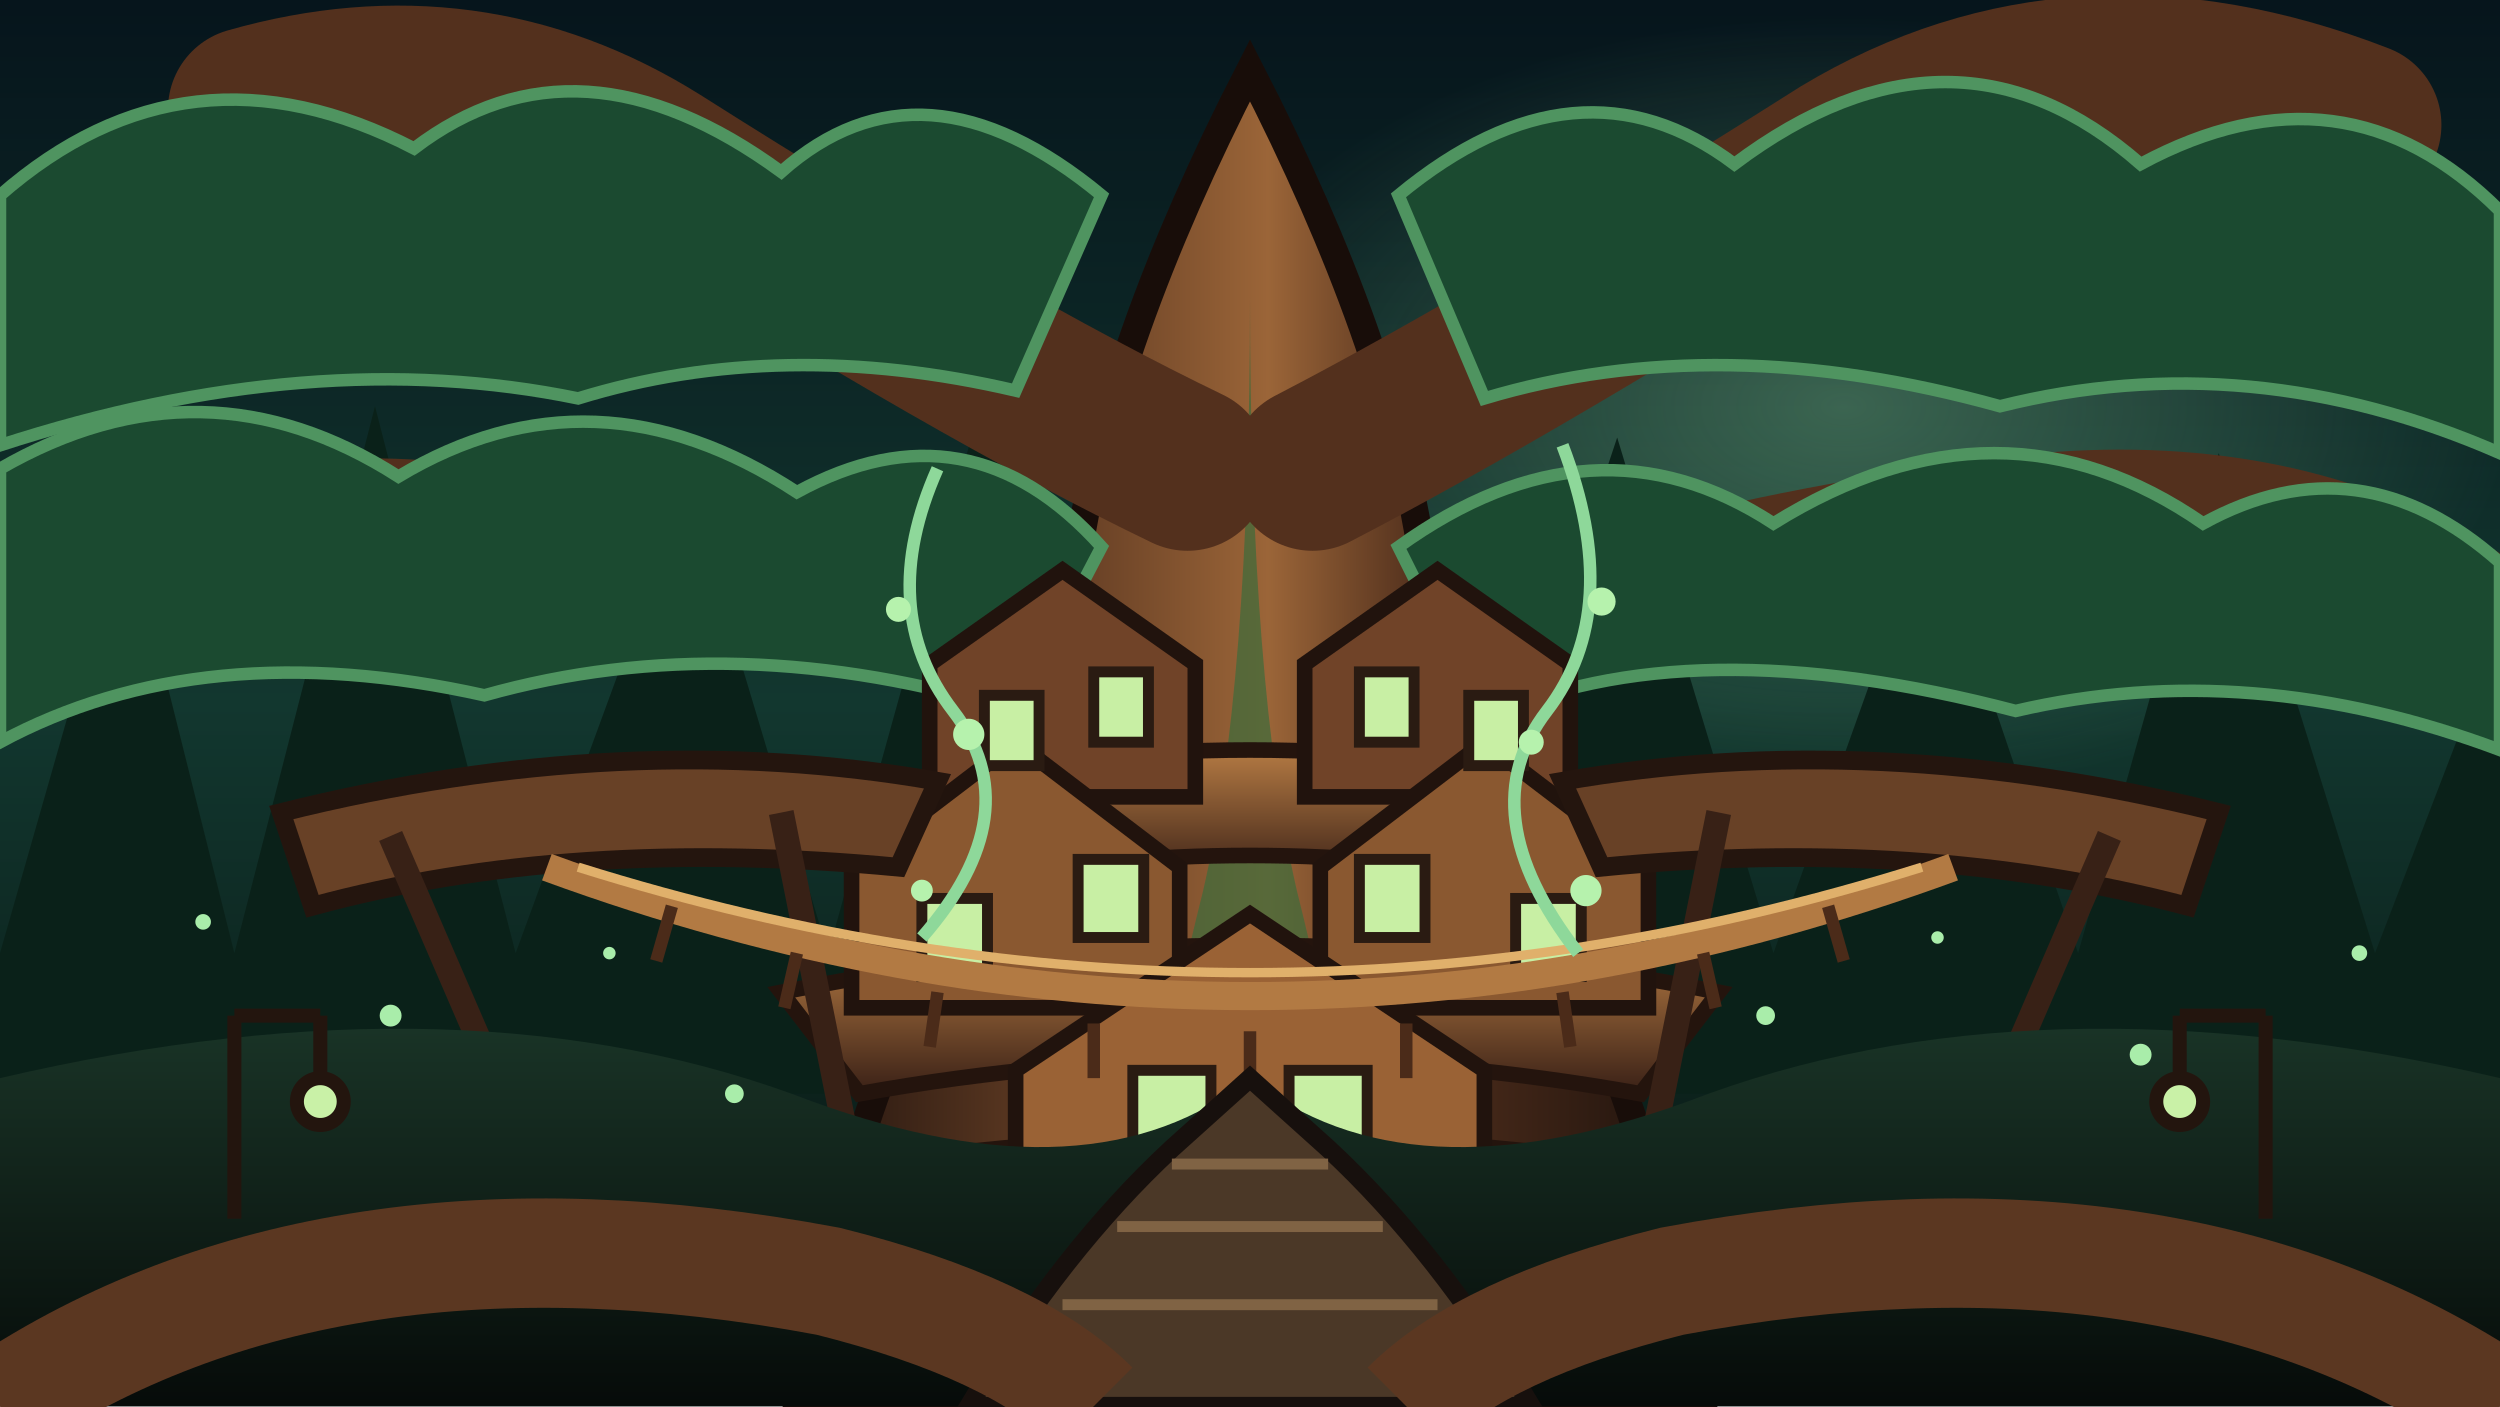
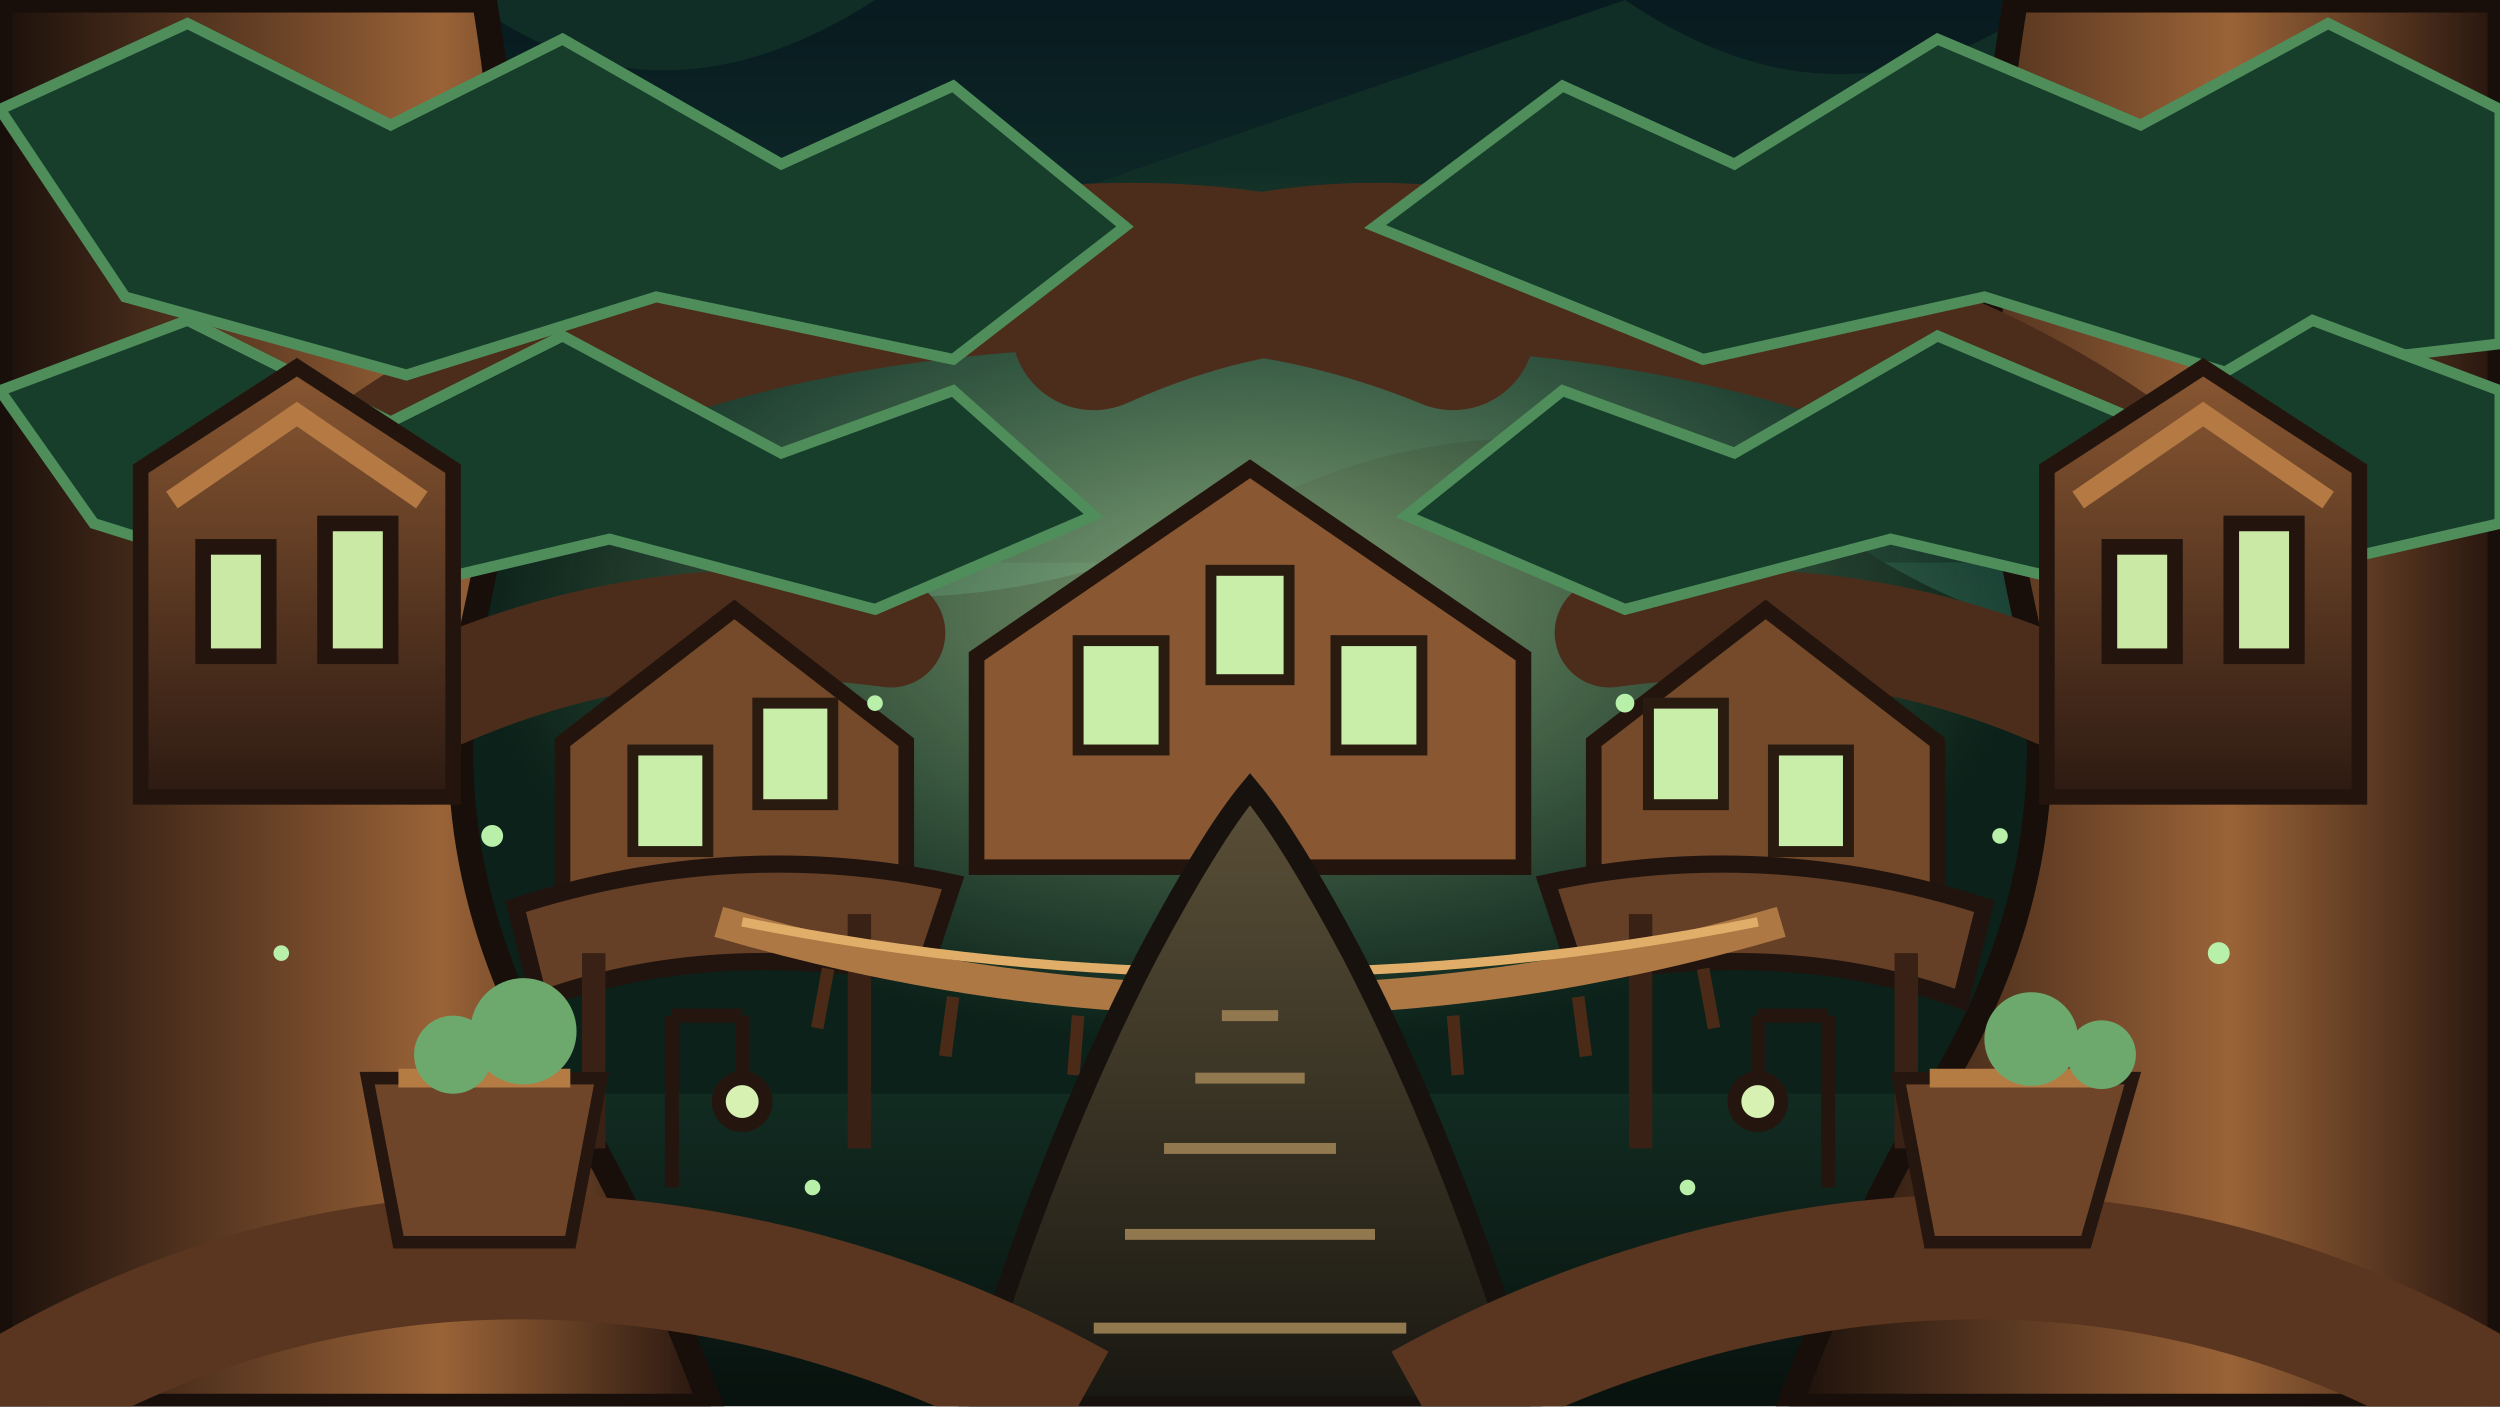
- <svg xmlns="http://www.w3.org/2000/svg" viewBox="0 0 1600 900">
+ <svg xmlns="http://www.w3.org/2000/svg" viewBox="0 0 1600 900" preserveAspectRatio="xMidYMid slice">
  <defs>
    <linearGradient id="sky" x2="0" y2="1">
-       <stop stop-color="#06151c" />
-       <stop offset=".5" stop-color="#12372f" />
-       <stop offset="1" stop-color="#07110e" />
+       <stop stop-color="#081b20" />
+       <stop offset=".52" stop-color="#1d4a39" />
+       <stop offset="1" stop-color="#08120e" />
    </linearGradient>
-     <linearGradient id="trunk" x2="1">
-       <stop stop-color="#21130e" />
-       <stop offset=".32" stop-color="#694126" />
-       <stop offset=".52" stop-color="#9b6538" />
-       <stop offset=".7" stop-color="#4c2c1b" />
-       <stop offset="1" stop-color="#1c110c" />
+     <linearGradient id="bark" x2="1">
+       <stop stop-color="#1b100b" />
+       <stop offset=".38" stop-color="#684126" />
+       <stop offset=".62" stop-color="#9a6337" />
+       <stop offset="1" stop-color="#25140e" />
+     </linearGradient>
+     <linearGradient id="road" x2="0" y2="1">
+       <stop stop-color="#5b5038" />
+       <stop offset="1" stop-color="#181711" />
    </linearGradient>
    <linearGradient id="wood" x2="0" y2="1">
-       <stop stop-color="#b47a43" />
-       <stop offset="1" stop-color="#392016" />
+       <stop stop-color="#895732" />
+       <stop offset="1" stop-color="#2d1a12" />
    </linearGradient>
-     <linearGradient id="ground" x2="0" y2="1">
-       <stop stop-color="#193326" />
-       <stop offset="1" stop-color="#060b09" />
-     </linearGradient>
-     <radialGradient id="mist">
-       <stop stop-color="#9de4a9" stop-opacity=".32" />
-       <stop offset="1" stop-color="#9de4a9" stop-opacity="0" />
+     <radialGradient id="light">
+       <stop stop-color="#d6f4b1" stop-opacity=".6" />
+       <stop offset="1" stop-color="#9edc9b" stop-opacity="0" />
    </radialGradient>
-     <filter id="blur">
-       <feGaussianBlur stdDeviation="16" />
-     </filter>
  </defs>
  <rect width="1600" height="900" fill="url(#sky)" />
-   <ellipse cx="1180" cy="260" rx="430" ry="250" fill="url(#mist)" />
-   <circle cx="1260" cy="145" r="45" fill="#d9f2cf" />
-   <path d="M0 610L80 330l70 280 90-350 90 350 110-300 90 300 100-360 105 360 100-290 90 290 110-330 100 330 100-280 95 280 90-320 100 320 100-260 100 260V700H0Z" fill="#0a2119" />
-   <path d="M510 900Q540 720 610 585Q665 480 690 355Q710 220 800 45Q890 220 910 355Q935 480 990 585Q1060 720 1090 900Z" fill="url(#trunk)" stroke="#180d09" stroke-width="18" />
-   <path d="M705 900Q735 710 770 570Q800 440 800 190Q800 440 830 570Q865 710 895 900Z" fill="#3c6b3b" opacity=".7" />
-   <g fill="none" stroke="#53301d" stroke-linecap="round">
-     <path d="M760 300Q625 235 420 105Q300 30 160 70" stroke-width="105" />
-     <path d="M840 300Q975 230 1180 100Q1330 10 1510 80" stroke-width="105" />
-     <path d="M700 430Q520 360 285 335Q150 320 40 390" stroke-width="78" />
-     <path d="M900 430Q1080 355 1320 330Q1470 320 1580 390" stroke-width="82" />
+   <path d="M0 0Q170 80 300 0Q420 90 560 0M1040 0Q1180 95 1310 0Q1450 90 1600 0V360H0Z" fill="#102e25" />
+   <path d="M0 360Q220 275 410 350T800 325T1190 350T1600 330V700H0Z" fill="#0b2119" />
+   <ellipse cx="800" cy="390" rx="500" ry="280" fill="url(#light)" />
+   <path d="M0 0H310Q345 210 305 390Q270 545 355 690Q410 780 455 900H0Z" fill="url(#bark)" stroke="#180e0a" stroke-width="16" />
+   <path d="M1290 0H1600V900H1145Q1190 780 1245 690Q1330 545 1295 390Q1255 210 1290 0Z" fill="url(#bark)" stroke="#180e0a" stroke-width="16" />
+   <g fill="none" stroke="#4c2d1b" stroke-linecap="round">
+     <path d="M250 300Q420 180 700 170Q820 165 930 210" stroke-width="105" />
+     <path d="M1350 300Q1180 180 900 170Q800 165 700 210" stroke-width="105" />
+     <path d="M230 470Q390 380 570 405" stroke-width="70" />
+     <path d="M1370 470Q1210 380 1030 405" stroke-width="70" />
  </g>
-   <g fill="#1b4a30" stroke="#4f9460" stroke-width="8">
-     <path d="M0 125Q120 20 265 95Q370 15 500 110Q590 30 705 125L650 250Q500 215 370 255Q200 220 0 285Z" />
-     <path d="M895 125Q1010 30 1110 105Q1250 0 1370 105Q1500 35 1600 135V290Q1440 220 1280 260Q1100 210 950 255Z" />
-     <path d="M0 300Q130 225 255 305Q380 230 510 315Q620 255 705 350L650 455Q470 400 310 445Q130 405 0 475Z" />
-     <path d="M895 350Q1020 260 1135 335Q1280 245 1410 335Q1510 280 1600 360V480Q1440 420 1290 455Q1080 400 950 460Z" />
+   <g fill="#173e2b" stroke="#4f8e5b" stroke-width="7">
+     <path d="M0 70L120 15L250 80L360 25L500 105L610 55L720 145L610 230L420 190L260 240L80 190Z" />
+     <path d="M880 145L1000 55L1110 105L1240 25L1370 80L1490 15L1600 70V220L1430 240L1270 190L1090 230Z" />
+     <path d="M0 250L120 205L250 270L360 215L500 290L610 250L700 330L560 390L390 345L220 385L60 335Z" />
+     <path d="M900 330L1000 250L1110 290L1240 215L1370 270L1480 205L1600 250V335L1380 385L1210 345L1040 390Z" />
  </g>
-   <g fill="url(#wood)" stroke="#24140d" stroke-width="10">
-     <path d="M570 505Q800 455 1030 505L990 565Q800 530 610 565Z" />
-     <path d="M500 635Q800 575 1100 635L1050 700Q800 655 550 700Z" />
-     <path d="M440 765Q800 690 1160 765L1100 835Q800 775 500 835Z" />
+   <g stroke="#23150d" stroke-width="10">
+     <path d="M90 510V300L190 235L290 300V510Z" fill="url(#wood)" />
+     <path d="M110 320L190 265L270 320" fill="none" stroke="#b57a43" stroke-width="13" />
+     <path d="M130 350h42v70h-42zM208 335h42v85h-42z" fill="#c9e9a5" />
+     <path d="M1310 510V300L1410 235L1510 300V510Z" fill="url(#wood)" />
+     <path d="M1330 320L1410 265L1490 320" fill="none" stroke="#b57a43" stroke-width="13" />
+     <path d="M1350 350h42v70h-42zM1428 335h42v85h-42z" fill="#c9e9a5" />
+     <path d="M360 475L470 390L580 475V600H360Z" fill="#744a2a" />
+     <path d="M1020 475L1130 390L1240 475V600H1020Z" fill="#744a2a" />
+     <path d="M625 420L800 300L975 420V555H625Z" fill="#895732" />
  </g>
-   <g stroke="#21130d" stroke-width="10">
-     <path d="M595 425L680 365L765 425V510H595Z" fill="#704328" />
-     <path d="M835 425L920 365L1005 425V510H835Z" fill="#704328" />
-     <path d="M545 555L650 475L755 555V645H545Z" fill="#8a5830" />
-     <path d="M845 555L950 475L1055 555V645H845Z" fill="#8a5830" />
-     <path d="M650 685L800 585L950 685V775H650Z" fill="#9a6235" />
+   <g fill="#c8eeaa" stroke="#2a1b11" stroke-width="7">
+     <path d="M405 480h48v65h-48zM485 450h48v65h-48zM1055 450h48v65h-48zM1135 480h48v65h-48z" />
+     <path d="M690 410h55v70h-55zM855 410h55v70h-55zM775 365h50v70h-50z" />
  </g>
-   <g fill="#c8efa4" stroke="#2a1b12" stroke-width="7">
-     <path d="M630 445h35v45h-35zM700 430h35v45h-35zM870 430h35v45h-35zM940 445h35v45h-35z" />
-     <path d="M590 575h42v50h-42zM690 550h42v50h-42zM870 550h42v50h-42zM970 575h42v50h-42z" />
-     <path d="M725 685h50v55h-50zM825 685h50v55h-50z" />
+   <g fill="#654027" stroke="#21140e" stroke-width="11">
+     <path d="M330 580Q470 535 610 565L590 625Q455 600 345 640Z" />
+     <path d="M990 565Q1130 535 1270 580L1255 640Q1145 600 1010 625Z" />
  </g>
-   <g fill="#684126" stroke="#24150e" stroke-width="12">
-     <path d="M180 520Q400 465 600 500L575 555Q365 535 200 580Z" />
-     <path d="M1000 500Q1200 465 1420 520L1400 580Q1230 535 1025 555Z" />
+   <g stroke="#3a2115" stroke-width="15">
+     <path d="M380 610v125M550 585v150M1050 585v150M1220 610v125" />
  </g>
-   <g stroke="#382116" stroke-width="16">
-     <path d="M250 535L330 720M500 520L540 720M1350 535L1270 720M1100 520L1060 720" />
+   <path d="M460 590Q800 690 1140 590" fill="none" stroke="#ad7844" stroke-width="20" />
+   <path d="M475 590Q800 655 1125 590" fill="none" stroke="#e0ae69" stroke-width="6" />
+   <g stroke="#4b2b18" stroke-width="8">
+     <path d="M530 620l-7 38M610 638l-5 38M690 650l-3 38M770 657v38M850 657v38M930 650l3 38M1010 638l5 38M1090 620l7 38" />
  </g>
-   <path d="M350 555Q800 720 1250 555" fill="none" stroke="#b27a43" stroke-width="18" />
-   <path d="M370 555Q800 690 1230 555" fill="none" stroke="#e0b06b" stroke-width="6" />
-   <g stroke="#4b2b19" stroke-width="8">
-     <path d="M430 580l-10 35M510 610l-8 35M600 635l-5 35M700 655v35M800 660v35M900 655v35M1000 635l5 35M1090 610l8 35M1170 580l10 35" />
+   <path d="M620 900Q670 735 735 610Q775 535 800 505Q825 535 865 610Q930 735 980 900Z" fill="url(#road)" stroke="#17120e" stroke-width="13" />
+   <g stroke="#92784f" stroke-width="7">
+     <path d="M700 850h200M720 790h160M745 735h110M765 690h70M782 650h36" />
  </g>
-   <g fill="none" stroke="#8ed89a" stroke-width="8">
-     <path d="M600 300Q560 390 610 455T590 600" />
-     <path d="M1000 285Q1040 390 990 455T1010 610" />
+   <path d="M0 900Q230 760 500 825Q600 850 690 900M1600 900Q1370 760 1100 825Q1000 850 910 900" fill="none" stroke="#5a351f" stroke-width="80" />
+   <g stroke="#25160f" stroke-width="8">
+     <path d="M235 690h150l-20 105H255Z" fill="#6e4528" />
+     <path d="M1215 690h150l-30 105h-100Z" fill="#6e4528" />
+     <path d="M255 690h110" stroke="#b47b43" stroke-width="12" />
+     <path d="M1235 690h110" stroke="#b47b43" stroke-width="12" />
  </g>
-   <g fill="#b6f2ad">
-     <circle cx="575" cy="390" r="8" />
-     <circle cx="620" cy="470" r="10" />
-     <circle cx="590" cy="570" r="7" />
-     <circle cx="1025" cy="385" r="9" />
-     <circle cx="980" cy="475" r="8" />
-     <circle cx="1015" cy="570" r="10" />
+   <g fill="#6da96d">
+     <circle cx="290" cy="675" r="25" />
+     <circle cx="335" cy="660" r="34" />
+     <circle cx="1300" cy="665" r="30" />
+     <circle cx="1345" cy="675" r="22" />
  </g>
-   <path d="M0 900V690Q300 620 520 705Q700 770 800 690Q900 770 1080 705Q1300 620 1600 690V900Z" fill="url(#ground)" />
-   <path d="M620 900Q680 800 750 735L800 690L850 735Q920 800 980 900Z" fill="#4b3827" stroke="#17100d" stroke-width="12" />
-   <g stroke="#806344" stroke-width="7">
-     <path d="M680 835h240M715 785h170M750 745h100" />
+   <g stroke="#24160f" stroke-width="9" fill="#d7f1b2">
+     <path d="M430 760V650M430 650h45M475 650v45" />
+     <circle cx="475" cy="705" r="15" />
+     <path d="M1170 760V650M1170 650h-45M1125 650v45" />
+     <circle cx="1125" cy="705" r="15" />
  </g>
-   <path d="M0 900Q210 760 530 820Q650 850 700 900M1600 900Q1390 760 1070 820Q950 850 900 900" fill="none" stroke="#5b3721" stroke-width="70" />
-   <g stroke="#23150e" stroke-width="9" fill="#c9f1a7">
-     <path d="M150 780V650M150 650h55M205 650v45" />
-     <circle cx="205" cy="705" r="15" />
-     <path d="M1450 780V650M1450 650h-55M1395 650v45" />
-     <circle cx="1395" cy="705" r="15" />
-   </g>
-   <g fill="#a9edaa">
-     <circle cx="130" cy="590" r="5" />
-     <circle cx="250" cy="650" r="7" />
-     <circle cx="390" cy="610" r="4" />
-     <circle cx="470" cy="700" r="6" />
-     <circle cx="1130" cy="650" r="6" />
-     <circle cx="1240" cy="600" r="4" />
-     <circle cx="1370" cy="675" r="7" />
-     <circle cx="1510" cy="610" r="5" />
+   <g fill="#b8efa9">
+     <circle cx="180" cy="610" r="5" />
+     <circle cx="315" cy="535" r="7" />
+     <circle cx="560" cy="450" r="5" />
+     <circle cx="1040" cy="450" r="6" />
+     <circle cx="1280" cy="535" r="5" />
+     <circle cx="1420" cy="610" r="7" />
+     <circle cx="520" cy="760" r="5" />
+     <circle cx="1080" cy="760" r="5" />
  </g>
</svg>
